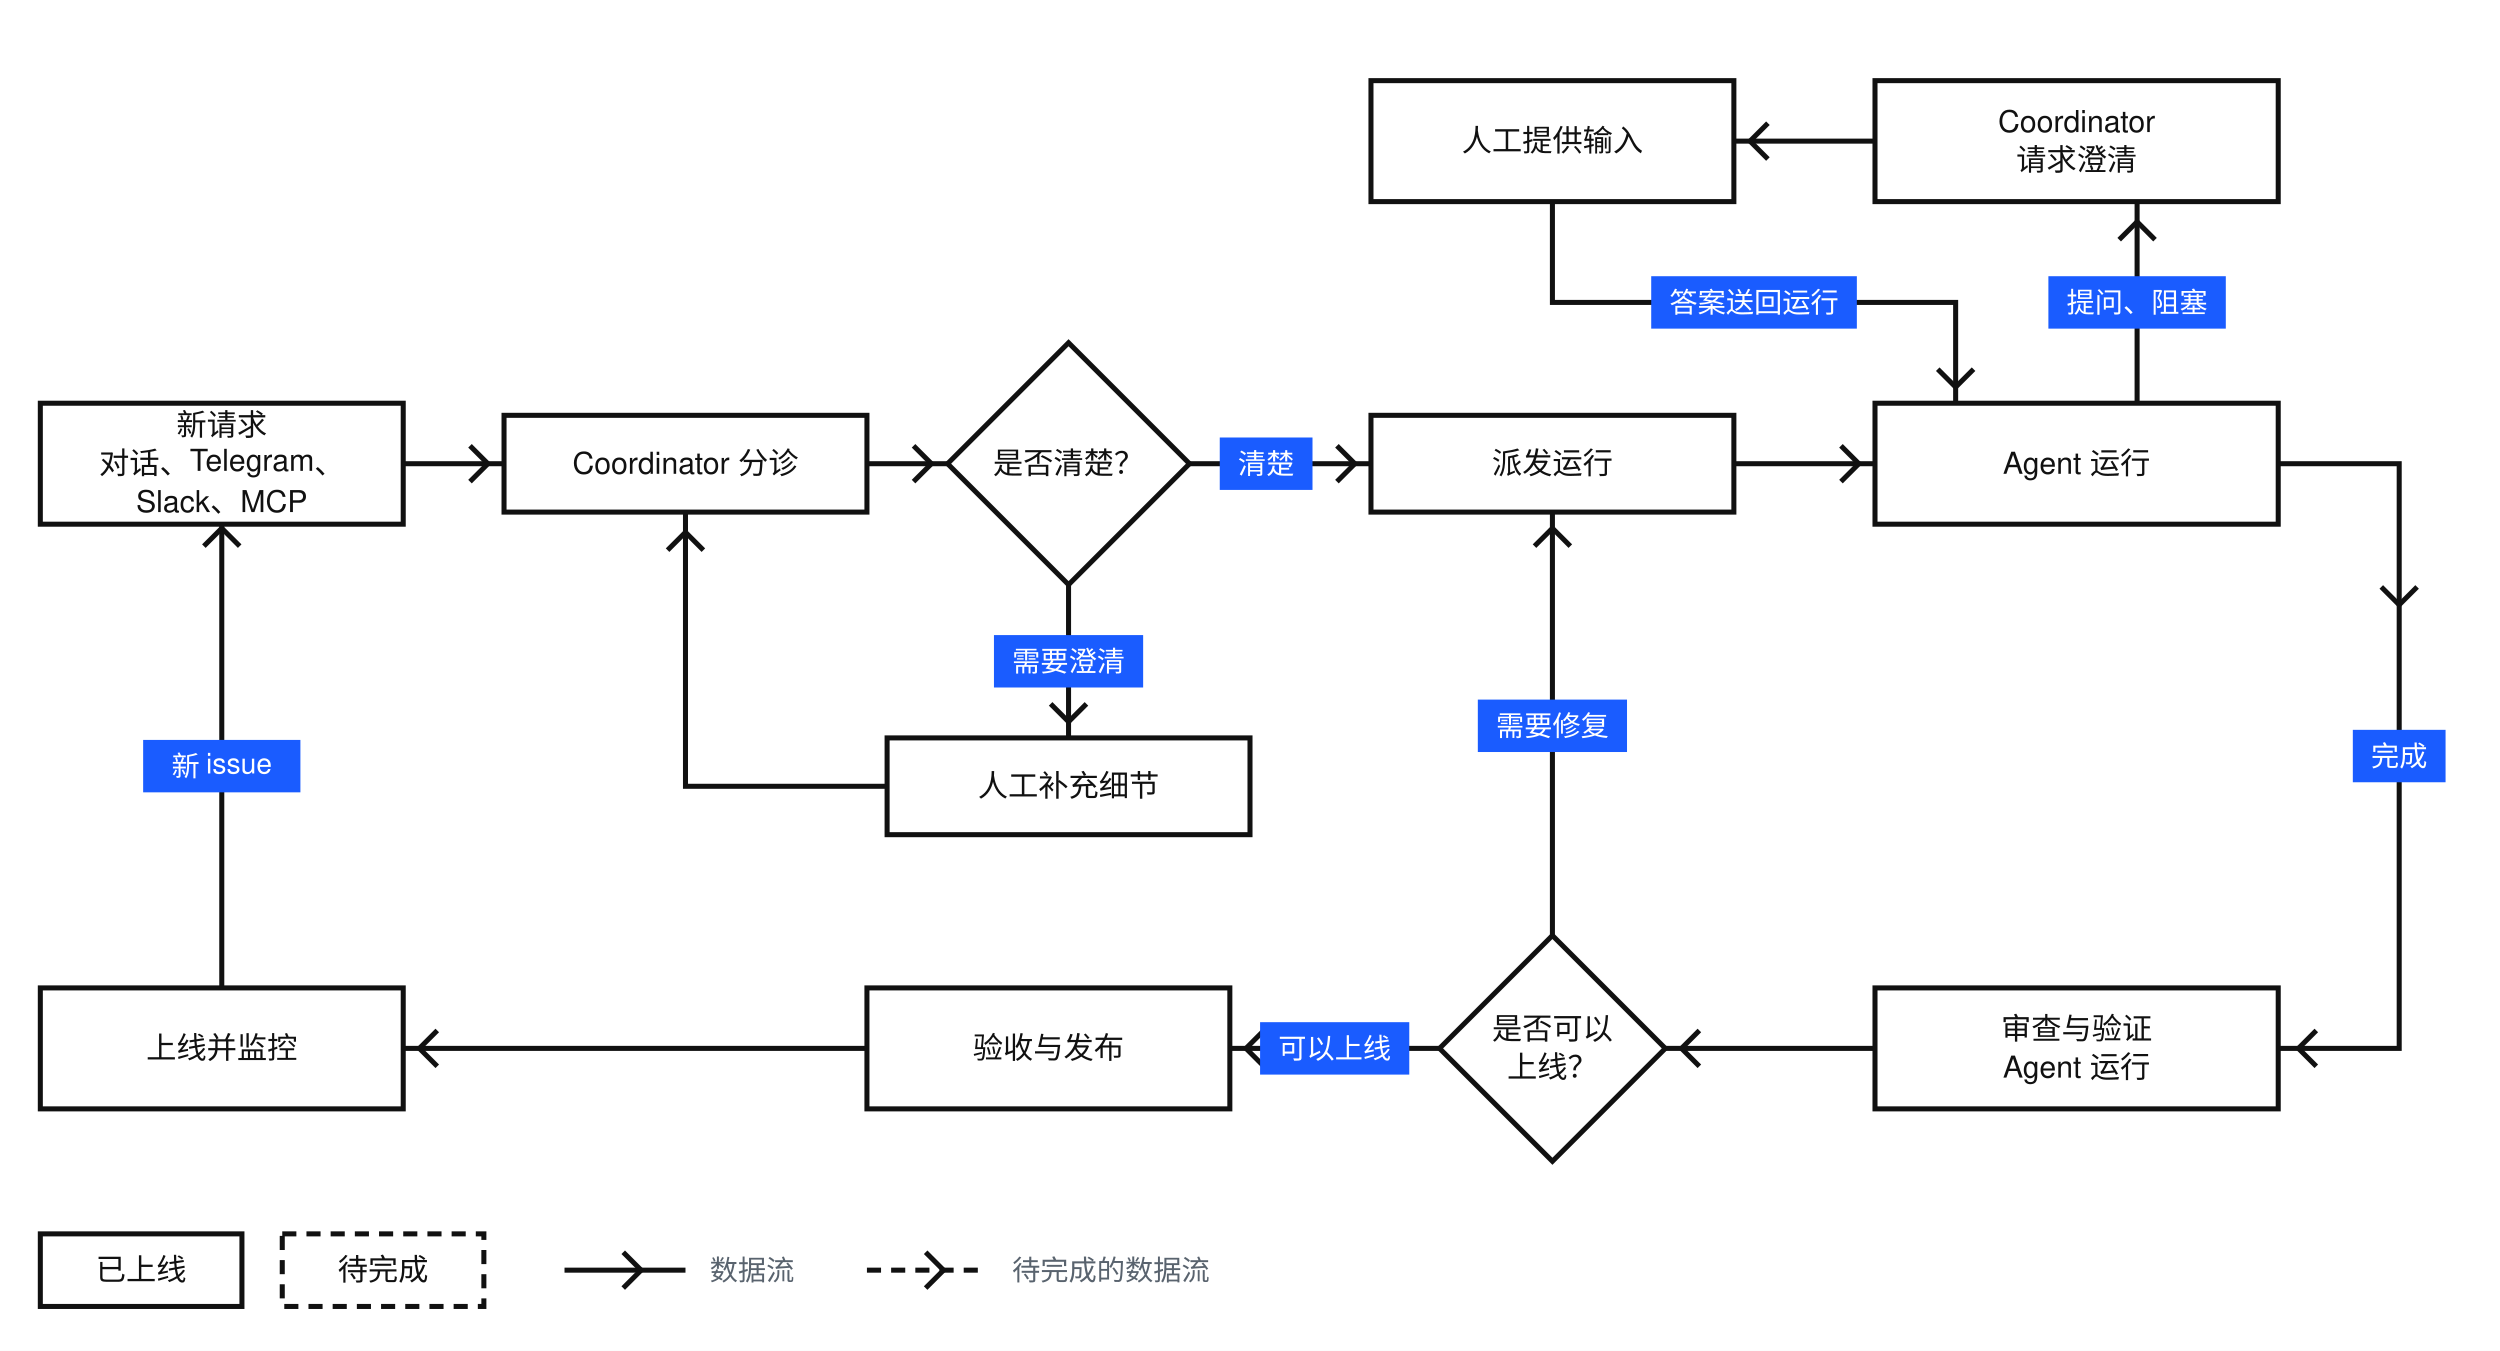
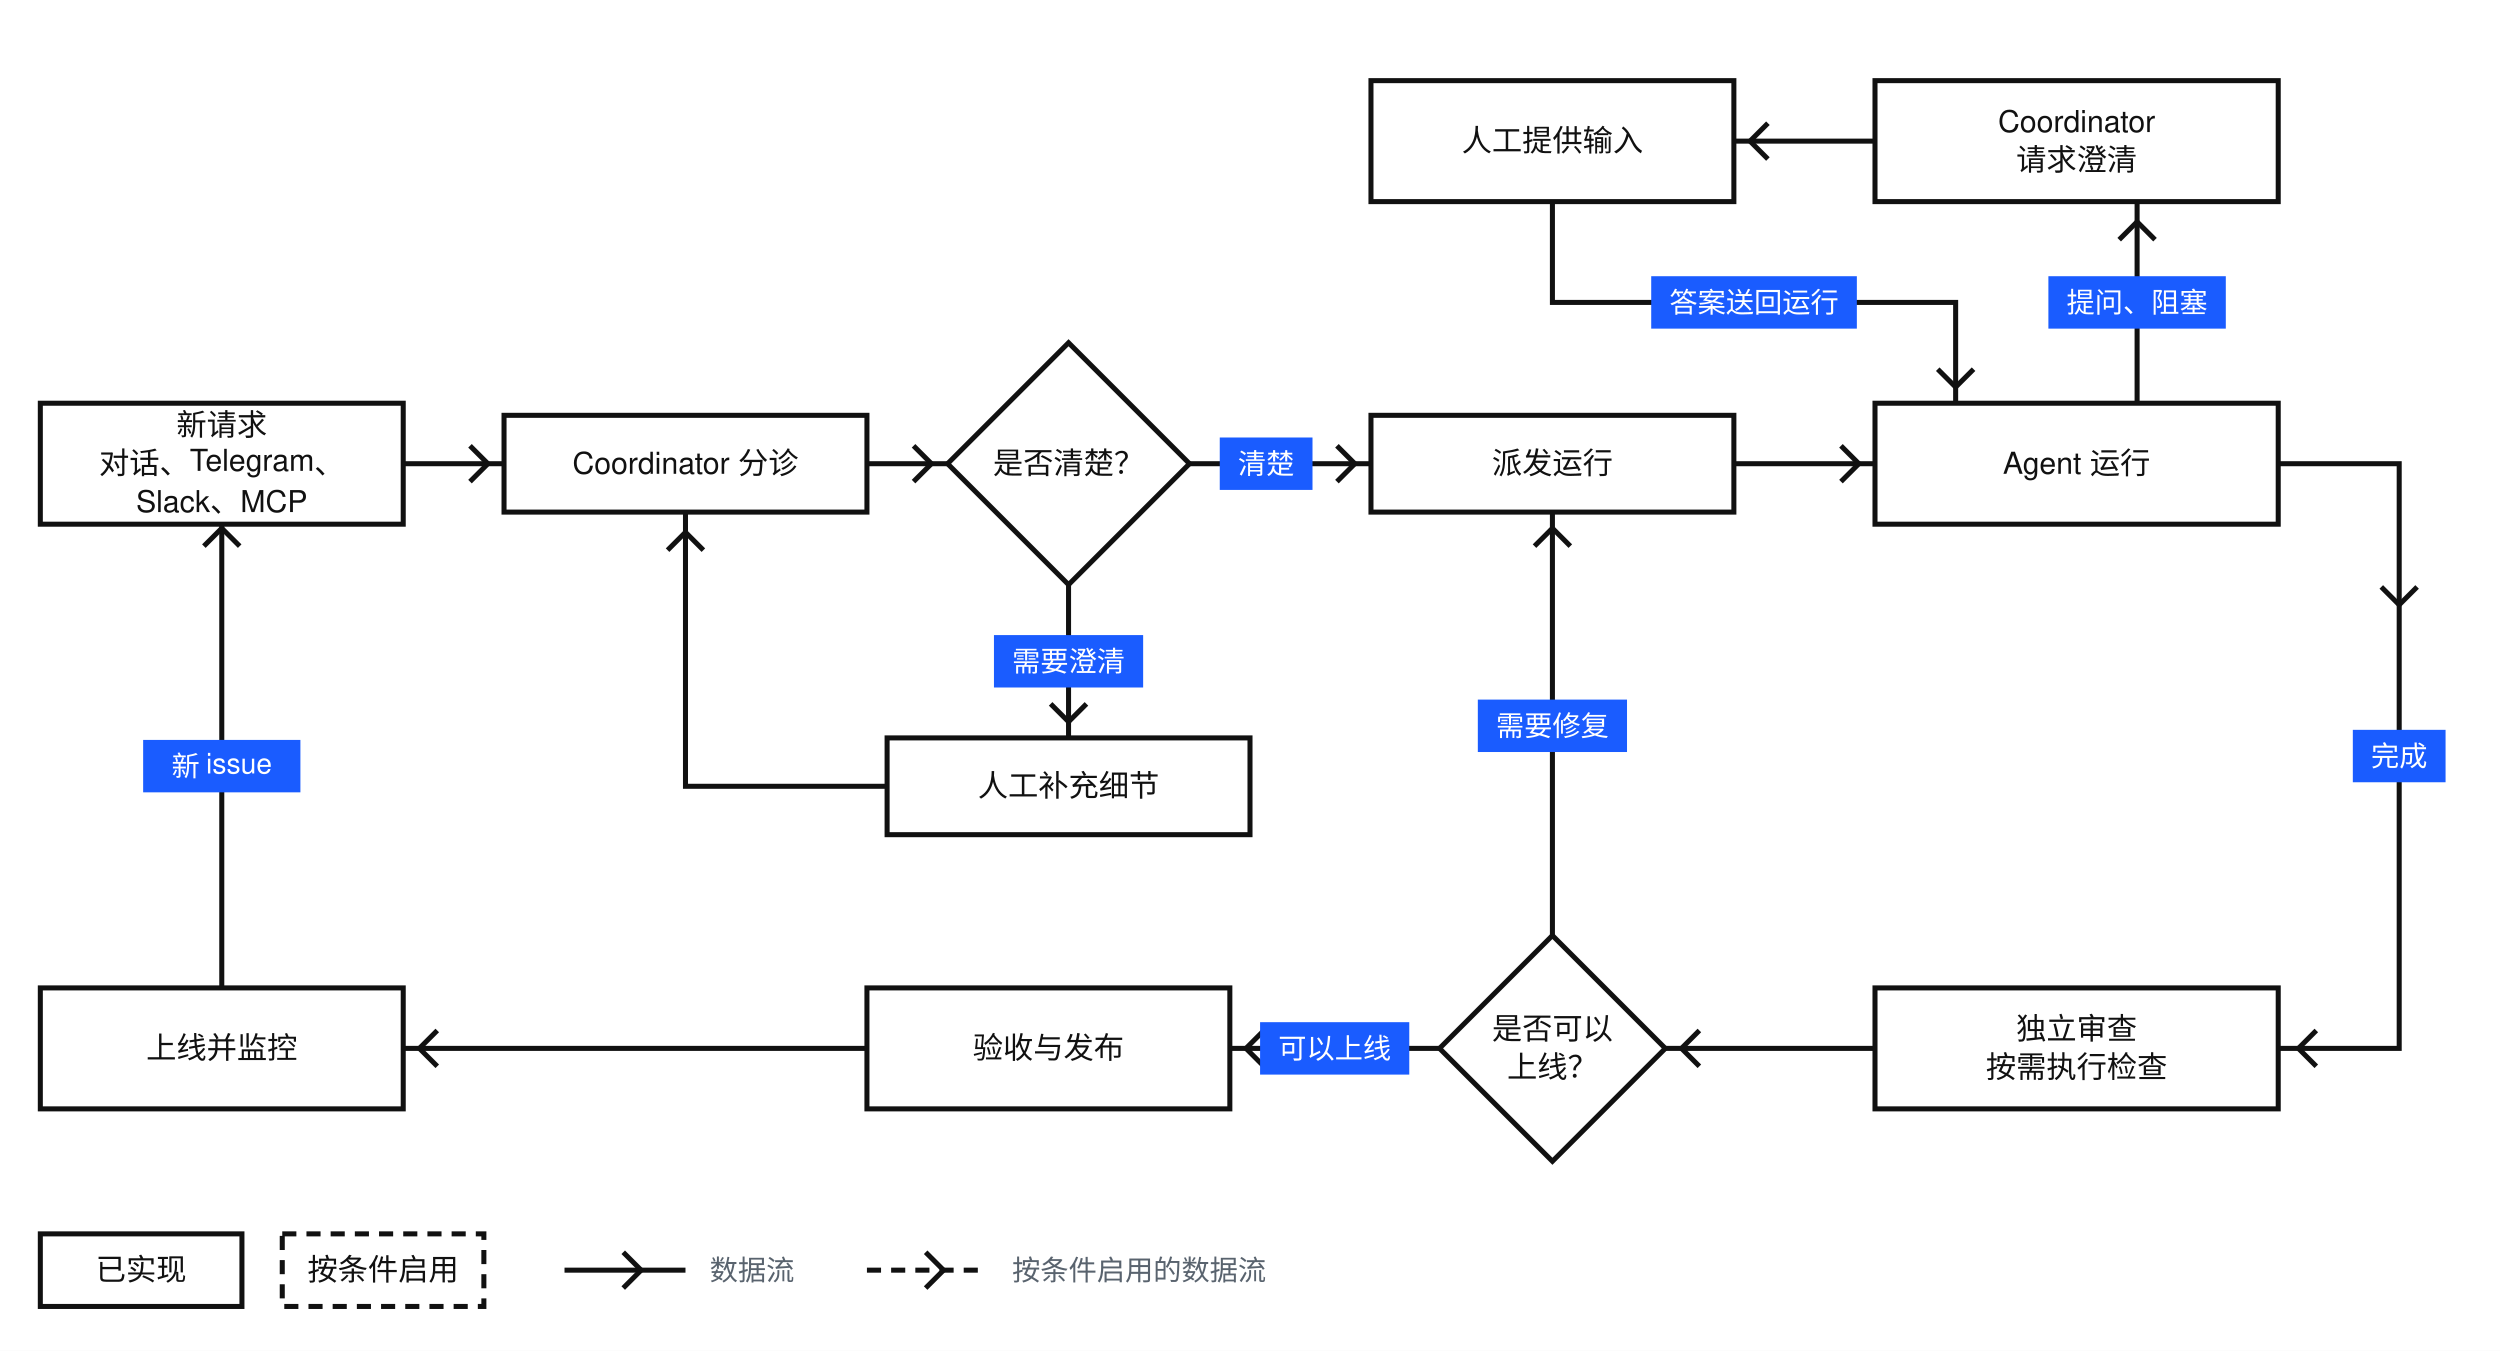
<svg xmlns="http://www.w3.org/2000/svg" width="1240" height="670" viewBox="0 0 1240 670" font-family="-apple-system, BlinkMacSystemFont, &quot;Segoe UI&quot;, Helvetica, Arial, &quot;PingFang SC&quot;, &quot;Noto Sans CJK SC&quot;, &quot;Microsoft YaHei&quot;, sans-serif" role="img" aria-label="任务在 Mikka 中的流转">
  <rect width="1240" height="670" fill="#ffffff" />
  <path d="M200 230 L250 230" fill="none" stroke="#111111" stroke-width="2.5" />
  <path d="M234 222 L242 230 L234 238" fill="none" stroke="#111111" stroke-width="2.5" stroke-linecap="square" stroke-linejoin="miter" />
  <path d="M430 230 L470 230" fill="none" stroke="#111111" stroke-width="2.5" />
  <path d="M454 222 L462 230 L454 238" fill="none" stroke="#111111" stroke-width="2.5" stroke-linecap="square" stroke-linejoin="miter" />
  <path d="M590 230 L680 230" fill="none" stroke="#111111" stroke-width="2.5" />
  <path d="M664 222 L672 230 L664 238" fill="none" stroke="#111111" stroke-width="2.5" stroke-linecap="square" stroke-linejoin="miter" />
  <rect x="605" y="217" width="46" height="26" fill="#1a5cff" />
  <text x="628" y="235" text-anchor="middle" font-size="14" fill="#ffffff">清楚</text>
  <path d="M860 230 L930 230" fill="none" stroke="#111111" stroke-width="2.5" />
  <path d="M914 222 L922 230 L914 238" fill="none" stroke="#111111" stroke-width="2.5" stroke-linecap="square" stroke-linejoin="miter" />
  <path d="M530 290 L530 366" fill="none" stroke="#111111" stroke-width="2.5" />
  <path d="M522 350 L530 358 L538 350" fill="none" stroke="#111111" stroke-width="2.5" stroke-linecap="square" stroke-linejoin="miter" />
  <rect x="493" y="315" width="74" height="26" fill="#1a5cff" />
  <text x="530" y="333" text-anchor="middle" font-size="14" fill="#ffffff">需要澄清</text>
  <path d="M440 390 L340 390 L340 254" fill="none" stroke="#111111" stroke-width="2.5" />
  <path d="M332 272 L340 264 L348 272" fill="none" stroke="#111111" stroke-width="2.5" stroke-linecap="square" stroke-linejoin="miter" />
  <path d="M1060 200 L1060 100" fill="none" stroke="#111111" stroke-width="2.5" />
  <path d="M1052 118 L1060 110 L1068 118" fill="none" stroke="#111111" stroke-width="2.5" stroke-linecap="square" stroke-linejoin="miter" />
  <rect x="1016" y="137" width="88" height="26" fill="#1a5cff" />
  <text x="1060" y="155" text-anchor="middle" font-size="14" fill="#ffffff">提问、阻塞</text>
  <path d="M930 70 L860 70" fill="none" stroke="#111111" stroke-width="2.5" />
  <path d="M876 62 L868 70 L876 78" fill="none" stroke="#111111" stroke-width="2.5" stroke-linecap="square" stroke-linejoin="miter" />
  <path d="M770 100 L770 150 L970 150 L970 200" fill="none" stroke="#111111" stroke-width="2.5" />
  <path d="M962 184 L970 192 L978 184" fill="none" stroke="#111111" stroke-width="2.5" stroke-linecap="square" stroke-linejoin="miter" />
  <rect x="819" y="137" width="102" height="26" fill="#1a5cff" />
  <text x="870" y="155" text-anchor="middle" font-size="14" fill="#ffffff">答案送回运行</text>
  <path d="M1130 230 L1190 230 L1190 520 L1130 520" fill="none" stroke="#111111" stroke-width="2.5" />
  <path d="M1182 292 L1190 300 L1198 292" fill="none" stroke="#111111" stroke-width="2.5" stroke-linecap="square" stroke-linejoin="miter" />
  <path d="M1148 512 L1140 520 L1148 528" fill="none" stroke="#111111" stroke-width="2.5" stroke-linecap="square" stroke-linejoin="miter" />
  <rect x="1167" y="362" width="46" height="26" fill="#1a5cff" />
  <text x="1190" y="380" text-anchor="middle" font-size="14" fill="#ffffff">完成</text>
  <path d="M930 520 L826 520" fill="none" stroke="#111111" stroke-width="2.5" />
  <path d="M842 512 L834 520 L842 528" fill="none" stroke="#111111" stroke-width="2.5" stroke-linecap="square" stroke-linejoin="miter" />
  <path d="M770 464 L770 254" fill="none" stroke="#111111" stroke-width="2.5" />
  <path d="M762 270 L770 262 L778 270" fill="none" stroke="#111111" stroke-width="2.5" stroke-linecap="square" stroke-linejoin="miter" />
  <rect x="733" y="347" width="74" height="26" fill="#1a5cff" />
  <text x="770" y="365" text-anchor="middle" font-size="14" fill="#ffffff">需要修复</text>
  <path d="M714 520 L610 520" fill="none" stroke="#111111" stroke-width="2.5" />
  <path d="M626 512 L618 520 L626 528" fill="none" stroke="#111111" stroke-width="2.5" stroke-linecap="square" stroke-linejoin="miter" />
  <rect x="625" y="507" width="74" height="26" fill="#1a5cff" />
  <text x="662" y="525" text-anchor="middle" font-size="14" fill="#ffffff">可以上线</text>
  <path d="M430 520 L200 520" fill="none" stroke="#111111" stroke-width="2.5" />
  <path d="M216 512 L208 520 L216 528" fill="none" stroke="#111111" stroke-width="2.5" stroke-linecap="square" stroke-linejoin="miter" />
  <path d="M110 490 L110 254" fill="none" stroke="#111111" stroke-width="2.5" />
  <path d="M102 270 L110 262 L118 270" fill="none" stroke="#111111" stroke-width="2.5" stroke-linecap="square" stroke-linejoin="miter" />
  <rect x="71" y="367" width="78" height="26" fill="#1a5cff" />
  <text x="110" y="385" text-anchor="middle" font-size="14" fill="#ffffff">新 issue</text>
  <rect x="20" y="200" width="180" height="60" fill="#ffffff" stroke="#111111" stroke-width="2.5" />
  <text x="110" y="216" text-anchor="middle" font-size="15" fill="#111111">新请求</text>
  <text x="110" y="235" text-anchor="middle" font-size="15" fill="#111111">对话、Telegram、</text>
  <text x="110" y="254" text-anchor="middle" font-size="15" fill="#111111">Slack、MCP</text>
  <rect x="250" y="206" width="180" height="48" fill="#ffffff" stroke="#111111" stroke-width="2.5" />
  <text x="340" y="235" text-anchor="middle" font-size="15" fill="#111111">Coordinator 分诊</text>
  <rect x="680" y="206" width="180" height="48" fill="#ffffff" stroke="#111111" stroke-width="2.5" />
  <text x="770" y="235" text-anchor="middle" font-size="15" fill="#111111">派发运行</text>
  <rect x="930" y="200" width="200" height="60" fill="#ffffff" stroke="#111111" stroke-width="2.5" />
  <text x="1030" y="235" text-anchor="middle" font-size="15" fill="#111111">Agent 运行</text>
  <rect x="930" y="40" width="200" height="60" fill="#ffffff" stroke="#111111" stroke-width="2.5" />
  <text x="1030" y="65.5" text-anchor="middle" font-size="15" fill="#111111">Coordinator</text>
  <text x="1030" y="84.5" text-anchor="middle" font-size="15" fill="#111111">请求澄清</text>
  <rect x="680" y="40" width="180" height="60" fill="#ffffff" stroke="#111111" stroke-width="2.5" />
  <text x="770" y="75" text-anchor="middle" font-size="15" fill="#111111">人工提供输入</text>
  <rect x="440" y="366" width="180" height="48" fill="#ffffff" stroke="#111111" stroke-width="2.5" />
  <text x="530" y="395" text-anchor="middle" font-size="15" fill="#111111">人工补充细节</text>
  <rect x="930" y="490" width="200" height="60" fill="#ffffff" stroke="#111111" stroke-width="2.5" />
-   <text x="1030" y="515.5" text-anchor="middle" font-size="15" fill="#111111">审查与验证</text>
-   <text x="1030" y="534.5" text-anchor="middle" font-size="15" fill="#111111">Agent 运行</text>
+   <text x="1030" y="515.5" text-anchor="middle" font-size="15" fill="#111111">独立审查</text>
+   <text x="1030" y="534.5" text-anchor="middle" font-size="15" fill="#111111">按需执行检查</text>
  <rect x="430" y="490" width="180" height="60" fill="#ffffff" stroke="#111111" stroke-width="2.5" />
  <text x="520" y="525" text-anchor="middle" font-size="15" fill="#111111">验收与发布</text>
  <rect x="20" y="490" width="180" height="60" fill="#ffffff" stroke="#111111" stroke-width="2.5" />
  <text x="110" y="525" text-anchor="middle" font-size="15" fill="#111111">上线并监控</text>
  <polygon points="530,170 590,230 530,290 470,230" fill="#ffffff" stroke="#111111" stroke-width="2.5" stroke-linejoin="miter" />
  <text x="530" y="235" text-anchor="middle" font-size="15" fill="#111111">是否清楚？</text>
  <polygon points="770,464 826,520 770,576 714,520" fill="#ffffff" stroke="#111111" stroke-width="2.5" stroke-linejoin="miter" />
  <text x="770" y="515.5" text-anchor="middle" font-size="15" fill="#111111">是否可以</text>
  <text x="770" y="534.5" text-anchor="middle" font-size="15" fill="#111111">上线？</text>
  <rect x="20" y="612" width="100" height="36" fill="#ffffff" stroke="#111111" stroke-width="2.5" />
-   <text x="70" y="635" text-anchor="middle" font-size="15" fill="#111111">已上线</text>
+   <text x="70" y="635" text-anchor="middle" font-size="15" fill="#111111">已实现</text>
  <rect x="140" y="612" width="100" height="36" fill="#ffffff" stroke="#111111" stroke-width="2.5" stroke-dasharray="7 5" />
-   <text x="190" y="635" text-anchor="middle" font-size="15" fill="#111111">待完成</text>
+   <text x="190" y="635" text-anchor="middle" font-size="15" fill="#111111">按条件启用</text>
  <path d="M280 630 L340 630" fill="none" stroke="#111111" stroke-width="2.5" />
  <path d="M310 622 L318 630 L310 638" fill="none" stroke="#111111" stroke-width="2.5" stroke-linecap="square" stroke-linejoin="miter" />
  <text x="352" y="635" font-size="14" fill="#59636e">数据流</text>
  <path d="M430 630 L490 630" fill="none" stroke="#111111" stroke-width="2.5" stroke-dasharray="7 5" />
  <path d="M460 622 L468 630 L460 638" fill="none" stroke="#111111" stroke-width="2.5" stroke-linecap="square" stroke-linejoin="miter" />
-   <text x="502" y="635" font-size="14" fill="#59636e">待完成的数据流</text>
+   <text x="502" y="635" font-size="14" fill="#59636e">按条件启用的数据流</text>
</svg>
